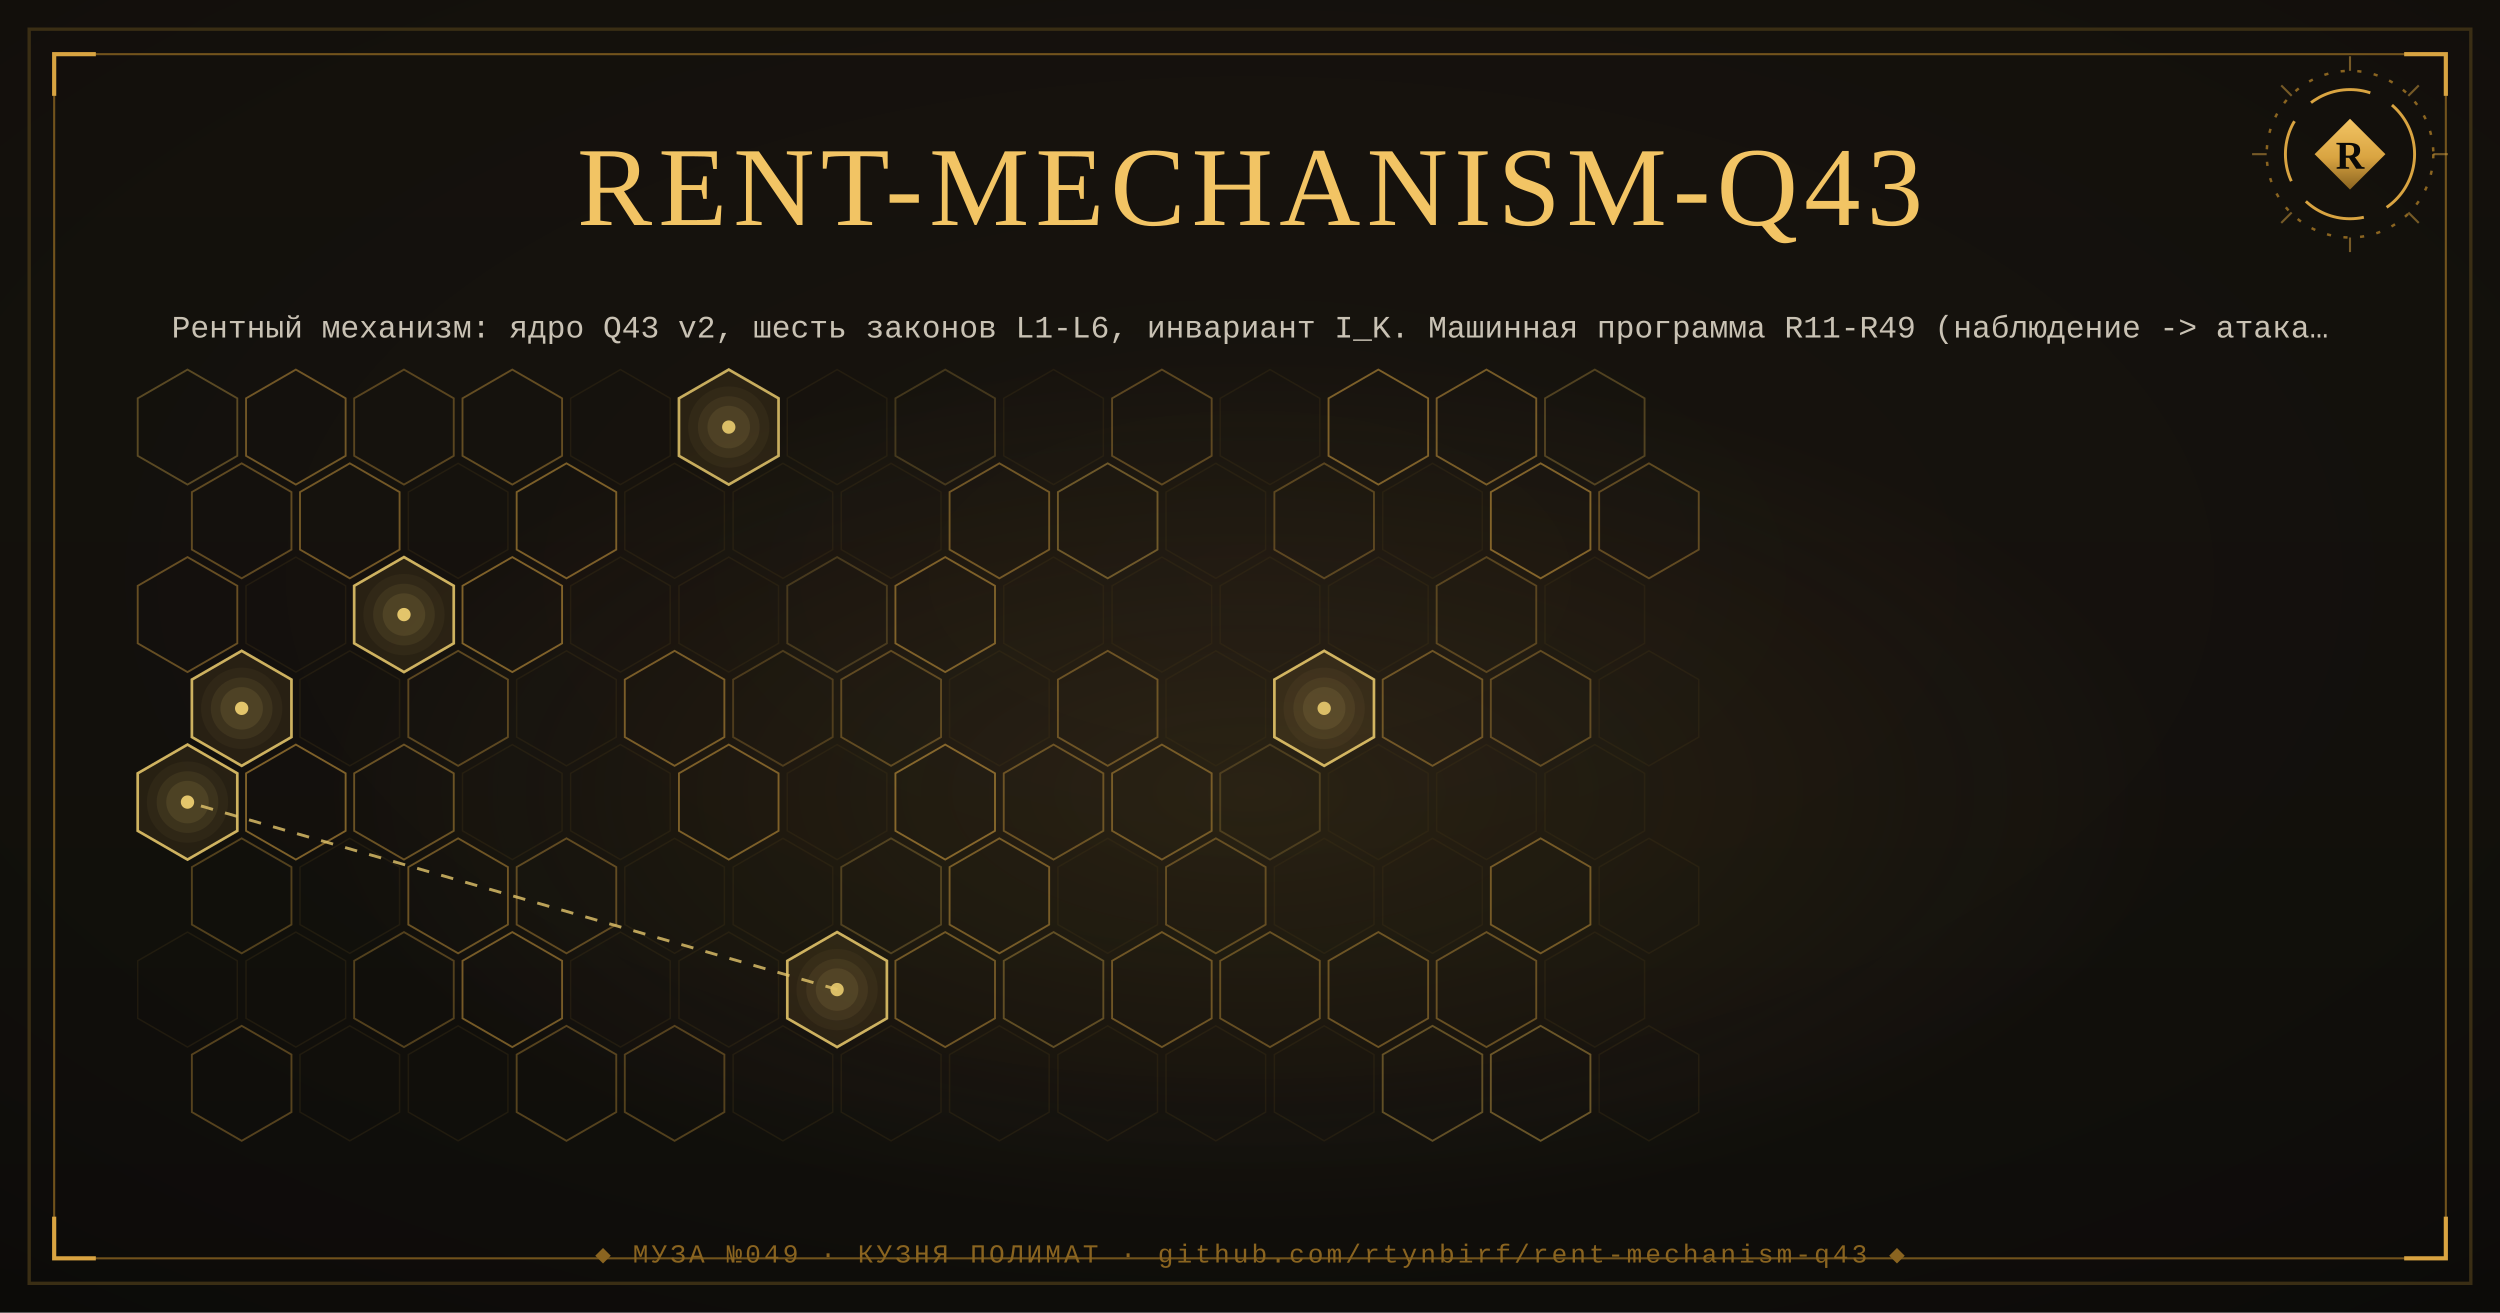
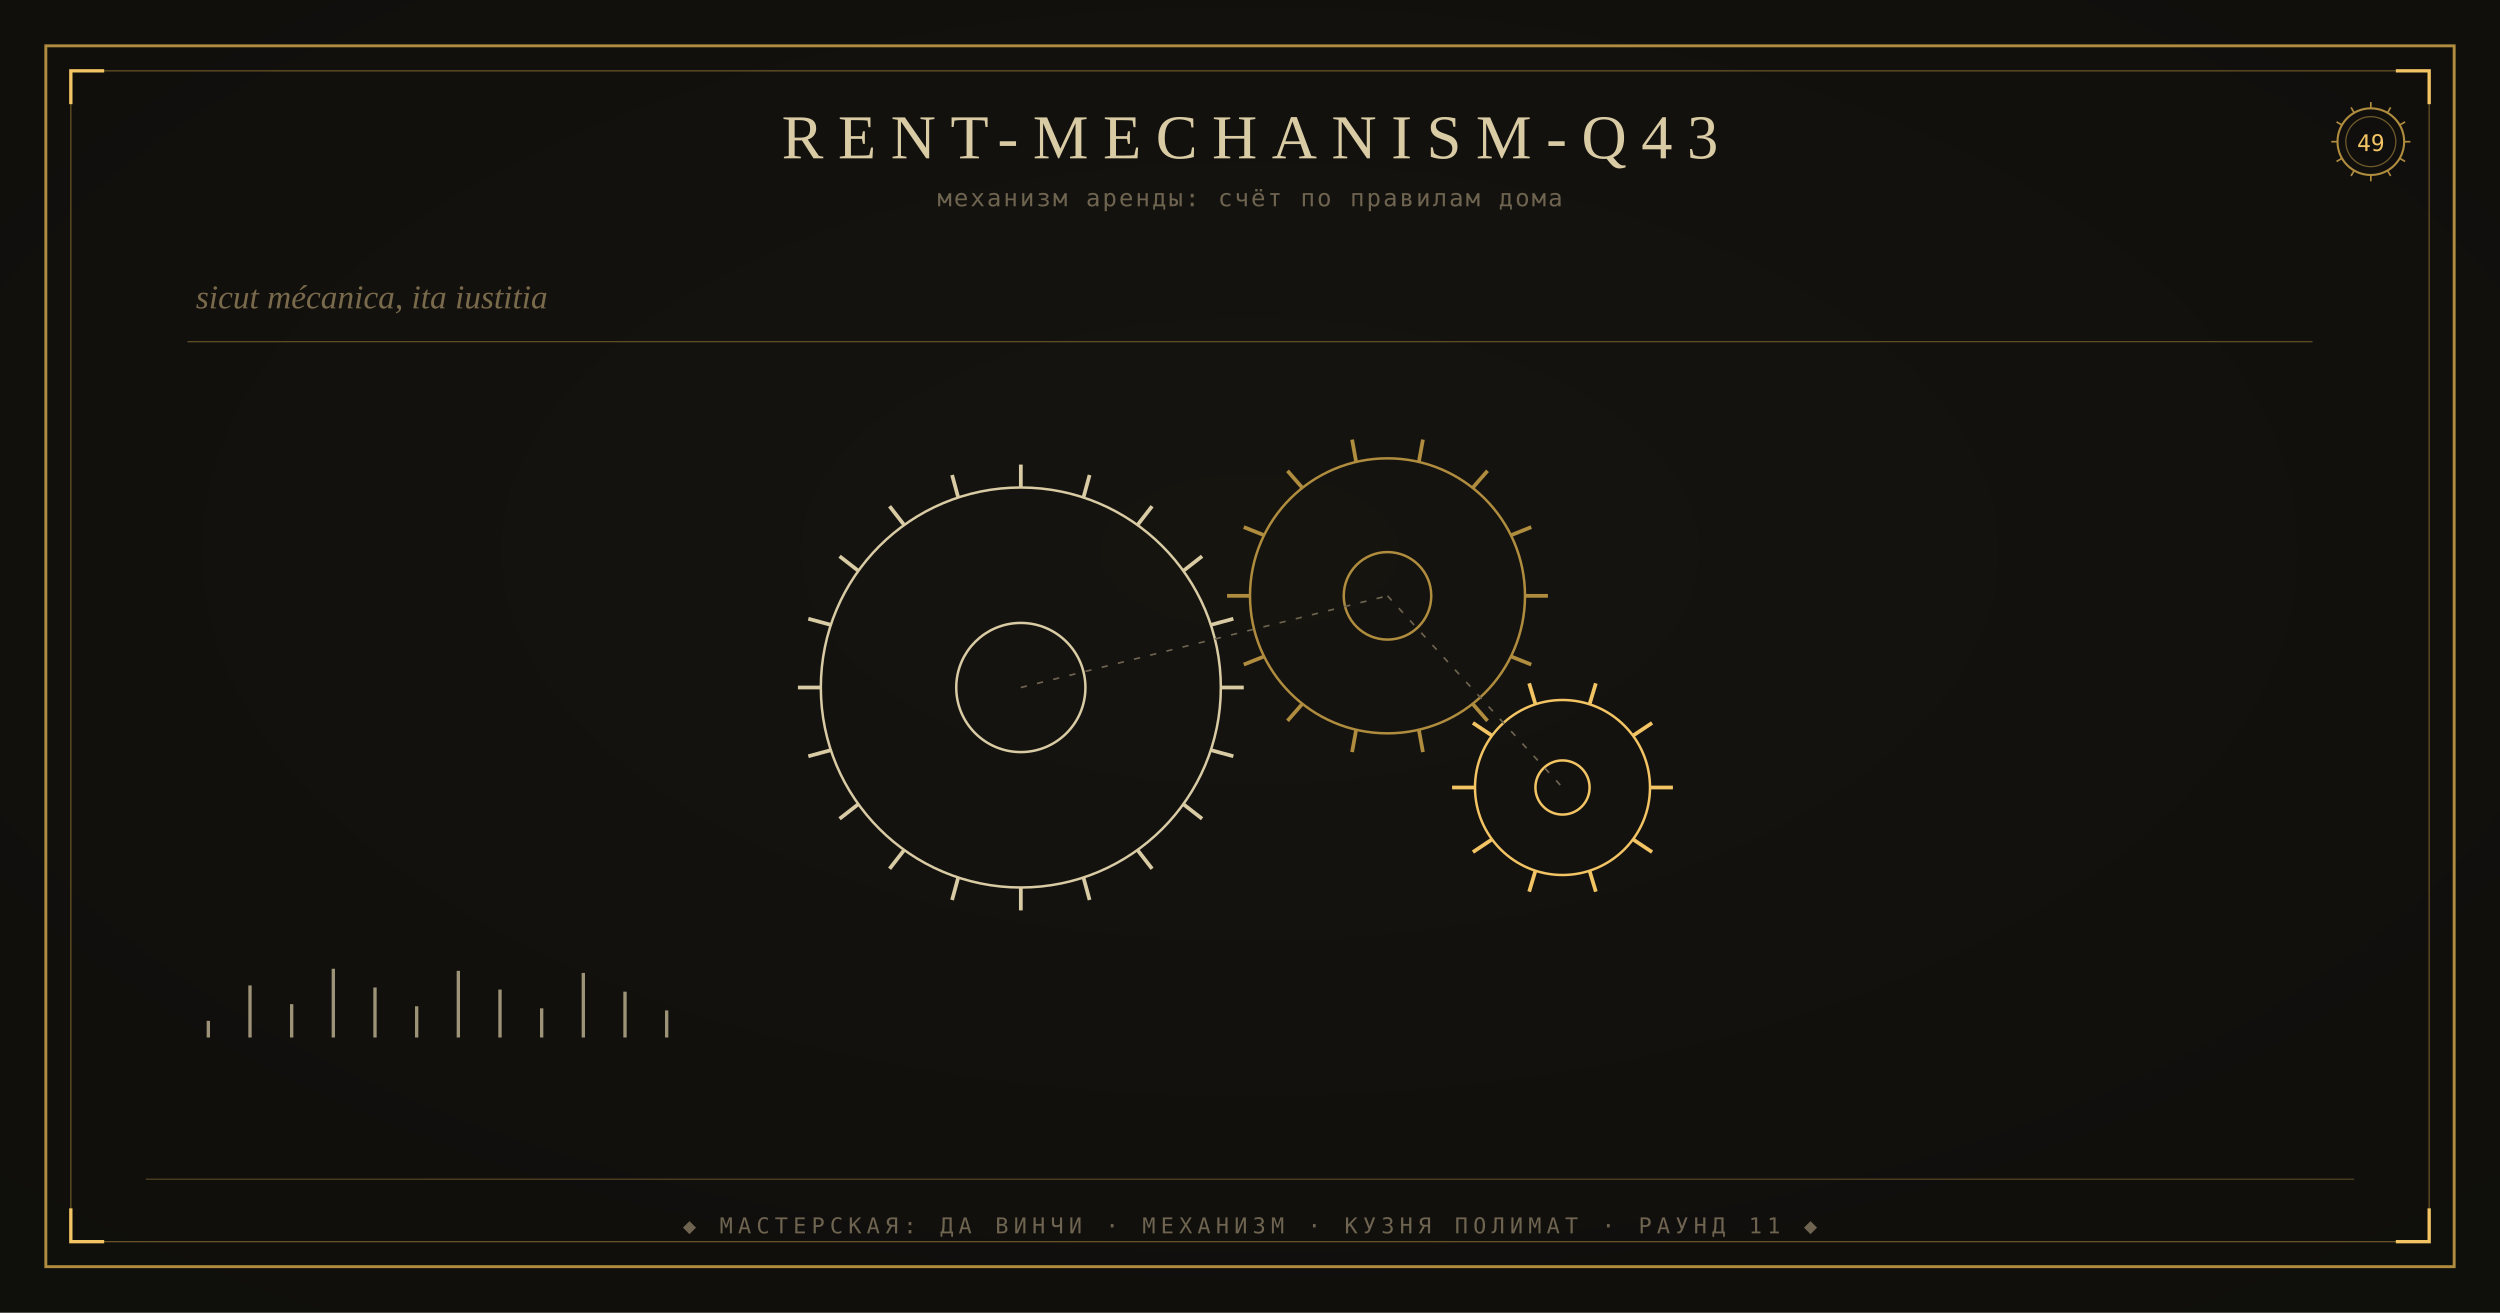
<svg xmlns="http://www.w3.org/2000/svg" viewBox="0 0 1200 630" width="1200" height="630">
-   <defs>
-     <linearGradient id="bg" x1="0" y1="0" x2="0" y2="1">
-       <stop offset="0" stop-color="#17120C" />
-       <stop offset="0.55" stop-color="#12100C" />
-       <stop offset="1" stop-color="#0B0A08" />
-     </linearGradient>
-     <linearGradient id="gGold" x1="0" y1="0" x2="0" y2="1">
-       <stop offset="0" stop-color="#F2C464" />
-       <stop offset="0.55" stop-color="#D9A441" />
-       <stop offset="1" stop-color="#8A6420" />
-     </linearGradient>
-     <linearGradient id="gGoldX" x1="0" y1="0" x2="1" y2="0">
-       <stop offset="0" stop-color="#8A6420" stop-opacity="0" />
-       <stop offset="0.5" stop-color="#F2C464" />
-       <stop offset="1" stop-color="#8A6420" stop-opacity="0" />
-     </linearGradient>
-     <radialGradient id="gVig" cx="0.5" cy="0.44" r="0.85">
-       <stop offset="0" stop-color="#1C1610" />
-       <stop offset="0.6" stop-color="#12100C" />
-       <stop offset="1" stop-color="#0B0A08" />
-     </radialGradient>
-     <radialGradient id="gMood" cx="0.5" cy="0.5" r="0.5">
-       <stop offset="0" stop-color="#B08D3E" stop-opacity="0.13" />
-       <stop offset="1" stop-color="#B08D3E" stop-opacity="0" />
-     </radialGradient>
-   </defs>
-   <rect width="1200" height="630" fill="url(#bg)" />
-   <rect width="1200" height="630" fill="url(#gVig)" opacity="0.6" />
-   <rect x="150" y="170" width="900" height="420" fill="url(#gMood)" />
-   <rect x="14" y="14" width="1172" height="602" fill="none" stroke="#3A2E14" stroke-width="1.6" />
-   <rect x="26" y="26" width="1148" height="578" fill="none" stroke="#8A6420" stroke-width="1" opacity="0.8" />
-   <path d="M 26 46 V 26 H 46" stroke="#D9A441" stroke-width="2" fill="none" />
-   <path d="M 1154 26 H 1174 V 46" stroke="#D9A441" stroke-width="2" fill="none" />
-   <path d="M 1174 584 V 604 H 1154" stroke="#D9A441" stroke-width="2" fill="none" />
-   <path d="M 46 604 H 26 V 584" stroke="#D9A441" stroke-width="2" fill="none" />
-   <text x="600" y="108" text-anchor="middle" font-family="Georgia, 'Times New Roman', serif" font-size="54" fill="#F2C464" letter-spacing="3">RENT-MECHANISM-Q43</text>
-   <line x1="240" y1="132" x2="960" y2="132" stroke="url(#gGoldX)" stroke-width="2" />
-   <text x="600" y="162" text-anchor="middle" font-family="'Courier New', monospace" font-size="15" fill="#C9C2B4">Рентный механизм: ядро Q43 v2, шесть законов L1-L6, инвариант I_K. Машинная программа R11-R49 (наблюдение -&gt; атака…</text>
-   <path d="M 113.9 218.8 L 90.0 232.6 L 66.1 218.8 L 66.1 191.2 L 90.0 177.4 L 113.9 191.2 Z" fill="none" stroke="#B08D3E" stroke-width="0.9" opacity="0.45" />
-   <path d="M 165.9 218.8 L 142.0 232.6 L 118.1 218.8 L 118.1 191.2 L 142.0 177.4 L 165.9 191.2 Z" fill="none" stroke="#D9A441" stroke-width="0.9" opacity="0.47" />
-   <path d="M 217.8 218.8 L 193.9 232.6 L 170.0 218.8 L 170.0 191.2 L 193.9 177.4 L 217.8 191.2 Z" fill="none" stroke="#D9A441" stroke-width="0.9" opacity="0.35" />
-   <path d="M 269.8 218.8 L 245.9 232.6 L 222.0 218.8 L 222.0 191.2 L 245.9 177.4 L 269.8 191.2 Z" fill="none" stroke="#D9A441" stroke-width="0.9" opacity="0.40" />
-   <path d="M 321.7 218.8 L 297.8 232.6 L 273.9 218.8 L 273.9 191.2 L 297.8 177.4 L 321.7 191.2 Z" fill="none" stroke="#3A2E14" stroke-width="0.7" opacity="0.4" />
-   <path d="M 373.7 218.8 L 349.8 232.6 L 325.9 218.8 L 325.9 191.2 L 349.8 177.4 L 373.7 191.2 Z" fill="none" stroke="#3A2E14" stroke-width="0.7" opacity="0.4" />
-   <path d="M 425.7 218.8 L 401.8 232.6 L 377.9 218.8 L 377.9 191.2 L 401.8 177.4 L 425.7 191.2 Z" fill="none" stroke="#3A2E14" stroke-width="0.7" opacity="0.4" />
-   <path d="M 477.6 218.8 L 453.7 232.6 L 429.8 218.8 L 429.8 191.2 L 453.7 177.4 L 477.6 191.2 Z" fill="none" stroke="#B08D3E" stroke-width="0.9" opacity="0.29" />
-   <path d="M 529.6 218.8 L 505.7 232.6 L 481.8 218.8 L 481.8 191.2 L 505.7 177.4 L 529.6 191.2 Z" fill="none" stroke="#3A2E14" stroke-width="0.7" opacity="0.4" />
-   <path d="M 581.6 218.8 L 557.7 232.6 L 533.8 218.8 L 533.8 191.2 L 557.7 177.4 L 581.6 191.2 Z" fill="none" stroke="#D9A441" stroke-width="0.9" opacity="0.35" />
-   <path d="M 633.5 218.8 L 609.6 232.6 L 585.7 218.8 L 585.7 191.2 L 609.6 177.4 L 633.5 191.2 Z" fill="none" stroke="#3A2E14" stroke-width="0.7" opacity="0.4" />
-   <path d="M 685.5 218.8 L 661.6 232.6 L 637.7 218.8 L 637.7 191.2 L 661.6 177.4 L 685.5 191.2 Z" fill="none" stroke="#D9A441" stroke-width="0.9" opacity="0.52" />
-   <path d="M 737.4 218.8 L 713.5 232.6 L 689.6 218.8 L 689.6 191.2 L 713.5 177.4 L 737.4 191.2 Z" fill="none" stroke="#D9A441" stroke-width="0.9" opacity="0.49" />
-   <path d="M 789.4 218.8 L 765.5 232.6 L 741.6 218.8 L 741.6 191.2 L 765.5 177.4 L 789.4 191.2 Z" fill="none" stroke="#B08D3E" stroke-width="0.9" opacity="0.38" />
-   <path d="M 139.9 263.8 L 116.0 277.6 L 92.1 263.8 L 92.1 236.2 L 116.0 222.4 L 139.9 236.2 Z" fill="none" stroke="#D9A441" stroke-width="0.9" opacity="0.39" />
-   <path d="M 191.8 263.8 L 167.9 277.6 L 144.0 263.8 L 144.0 236.2 L 167.9 222.4 L 191.8 236.2 Z" fill="none" stroke="#D9A441" stroke-width="0.9" opacity="0.48" />
-   <path d="M 243.8 263.8 L 219.9 277.6 L 196.0 263.8 L 196.0 236.2 L 219.9 222.4 L 243.8 236.2 Z" fill="none" stroke="#3A2E14" stroke-width="0.7" opacity="0.4" />
-   <path d="M 295.8 263.8 L 271.9 277.6 L 248.0 263.8 L 248.0 236.2 L 271.9 222.4 L 295.8 236.2 Z" fill="none" stroke="#D9A441" stroke-width="0.9" opacity="0.52" />
-   <path d="M 347.7 263.8 L 323.8 277.6 L 299.9 263.8 L 299.9 236.2 L 323.8 222.4 L 347.7 236.2 Z" fill="none" stroke="#3A2E14" stroke-width="0.7" opacity="0.4" />
-   <path d="M 399.7 263.8 L 375.8 277.6 L 351.9 263.8 L 351.9 236.2 L 375.8 222.4 L 399.7 236.2 Z" fill="none" stroke="#3A2E14" stroke-width="0.7" opacity="0.4" />
-   <path d="M 451.7 263.8 L 427.7 277.6 L 403.8 263.8 L 403.8 236.2 L 427.7 222.4 L 451.7 236.2 Z" fill="none" stroke="#3A2E14" stroke-width="0.7" opacity="0.4" />
-   <path d="M 503.6 263.8 L 479.7 277.6 L 455.8 263.8 L 455.8 236.2 L 479.7 222.4 L 503.6 236.2 Z" fill="none" stroke="#D9A441" stroke-width="0.9" opacity="0.45" />
-   <path d="M 555.6 263.8 L 531.7 277.6 L 507.8 263.8 L 507.8 236.2 L 531.7 222.4 L 555.6 236.2 Z" fill="none" stroke="#B08D3E" stroke-width="0.9" opacity="0.55" />
-   <path d="M 607.5 263.8 L 583.6 277.6 L 559.7 263.8 L 559.7 236.2 L 583.6 222.4 L 607.5 236.2 Z" fill="none" stroke="#3A2E14" stroke-width="0.7" opacity="0.4" />
-   <path d="M 659.5 263.8 L 635.6 277.6 L 611.7 263.8 L 611.7 236.2 L 635.6 222.4 L 659.5 236.2 Z" fill="none" stroke="#D9A441" stroke-width="0.9" opacity="0.33" />
-   <path d="M 711.5 263.8 L 687.6 277.6 L 663.7 263.8 L 663.7 236.2 L 687.6 222.4 L 711.5 236.2 Z" fill="none" stroke="#3A2E14" stroke-width="0.7" opacity="0.4" />
-   <path d="M 763.4 263.8 L 739.5 277.6 L 715.6 263.8 L 715.6 236.2 L 739.5 222.4 L 763.4 236.2 Z" fill="none" stroke="#D9A441" stroke-width="0.9" opacity="0.54" />
-   <path d="M 815.4 263.8 L 791.5 277.6 L 767.6 263.8 L 767.6 236.2 L 791.5 222.4 L 815.4 236.2 Z" fill="none" stroke="#D9A441" stroke-width="0.9" opacity="0.37" />
-   <path d="M 113.9 308.8 L 90.0 322.6 L 66.1 308.8 L 66.1 281.2 L 90.0 267.4 L 113.9 281.2 Z" fill="none" stroke="#D9A441" stroke-width="0.9" opacity="0.42" />
-   <path d="M 165.9 308.8 L 142.0 322.6 L 118.1 308.8 L 118.1 281.2 L 142.0 267.4 L 165.9 281.2 Z" fill="none" stroke="#3A2E14" stroke-width="0.7" opacity="0.4" />
-   <path d="M 217.8 308.8 L 193.9 322.6 L 170.0 308.8 L 170.0 281.2 L 193.9 267.4 L 217.8 281.2 Z" fill="none" stroke="#D9A441" stroke-width="0.9" opacity="0.34" />
-   <path d="M 269.8 308.8 L 245.9 322.6 L 222.0 308.8 L 222.0 281.2 L 245.9 267.4 L 269.8 281.2 Z" fill="none" stroke="#D9A441" stroke-width="0.9" opacity="0.54" />
-   <path d="M 321.7 308.8 L 297.8 322.6 L 273.9 308.8 L 273.9 281.2 L 297.8 267.4 L 321.7 281.2 Z" fill="none" stroke="#3A2E14" stroke-width="0.7" opacity="0.4" />
-   <path d="M 373.7 308.8 L 349.8 322.6 L 325.9 308.8 L 325.9 281.2 L 349.8 267.4 L 373.7 281.2 Z" fill="none" stroke="#3A2E14" stroke-width="0.7" opacity="0.4" />
-   <path d="M 425.7 308.8 L 401.8 322.6 L 377.9 308.8 L 377.9 281.2 L 401.8 267.4 L 425.7 281.2 Z" fill="none" stroke="#B08D3E" stroke-width="0.9" opacity="0.29" />
-   <path d="M 477.6 308.8 L 453.7 322.6 L 429.8 308.8 L 429.8 281.2 L 453.7 267.4 L 477.6 281.2 Z" fill="none" stroke="#D9A441" stroke-width="0.9" opacity="0.51" />
-   <path d="M 529.6 308.8 L 505.7 322.6 L 481.8 308.8 L 481.8 281.2 L 505.7 267.4 L 529.6 281.2 Z" fill="none" stroke="#3A2E14" stroke-width="0.7" opacity="0.4" />
-   <path d="M 581.6 308.8 L 557.7 322.6 L 533.8 308.8 L 533.8 281.2 L 557.7 267.4 L 581.6 281.2 Z" fill="none" stroke="#3A2E14" stroke-width="0.7" opacity="0.4" />
-   <path d="M 633.5 308.8 L 609.6 322.6 L 585.7 308.8 L 585.7 281.2 L 609.6 267.4 L 633.5 281.2 Z" fill="none" stroke="#3A2E14" stroke-width="0.7" opacity="0.4" />
-   <path d="M 685.5 308.8 L 661.6 322.6 L 637.7 308.8 L 637.7 281.2 L 661.6 267.4 L 685.5 281.2 Z" fill="none" stroke="#3A2E14" stroke-width="0.7" opacity="0.4" />
-   <path d="M 737.4 308.8 L 713.5 322.6 L 689.6 308.8 L 689.6 281.2 L 713.5 267.4 L 737.4 281.2 Z" fill="none" stroke="#D9A441" stroke-width="0.9" opacity="0.31" />
-   <path d="M 789.4 308.8 L 765.5 322.6 L 741.6 308.8 L 741.6 281.2 L 765.5 267.4 L 789.4 281.2 Z" fill="none" stroke="#3A2E14" stroke-width="0.7" opacity="0.4" />
-   <path d="M 139.9 353.8 L 116.0 367.6 L 92.1 353.8 L 92.1 326.2 L 116.0 312.4 L 139.9 326.2 Z" fill="none" stroke="#D9A441" stroke-width="0.9" opacity="0.30" />
-   <path d="M 191.8 353.8 L 167.9 367.6 L 144.0 353.8 L 144.0 326.2 L 167.9 312.4 L 191.8 326.2 Z" fill="none" stroke="#3A2E14" stroke-width="0.7" opacity="0.4" />
-   <path d="M 243.8 353.8 L 219.9 367.6 L 196.0 353.8 L 196.0 326.2 L 219.9 312.4 L 243.8 326.2 Z" fill="none" stroke="#D9A441" stroke-width="0.9" opacity="0.36" />
-   <path d="M 295.8 353.8 L 271.9 367.6 L 248.0 353.8 L 248.0 326.2 L 271.9 312.4 L 295.8 326.2 Z" fill="none" stroke="#3A2E14" stroke-width="0.7" opacity="0.4" />
-   <path d="M 347.7 353.8 L 323.8 367.6 L 299.9 353.8 L 299.9 326.2 L 323.8 312.4 L 347.7 326.2 Z" fill="none" stroke="#D9A441" stroke-width="0.9" opacity="0.50" />
-   <path d="M 399.7 353.8 L 375.8 367.6 L 351.9 353.8 L 351.9 326.2 L 375.8 312.4 L 399.7 326.2 Z" fill="none" stroke="#D9A441" stroke-width="0.9" opacity="0.26" />
-   <path d="M 451.7 353.8 L 427.7 367.6 L 403.8 353.8 L 403.8 326.2 L 427.7 312.4 L 451.7 326.2 Z" fill="none" stroke="#D9A441" stroke-width="0.9" opacity="0.35" />
-   <path d="M 503.6 353.8 L 479.7 367.6 L 455.8 353.8 L 455.8 326.2 L 479.7 312.4 L 503.6 326.2 Z" fill="none" stroke="#3A2E14" stroke-width="0.7" opacity="0.4" />
-   <path d="M 555.6 353.8 L 531.7 367.6 L 507.8 353.8 L 507.8 326.2 L 531.7 312.4 L 555.6 326.2 Z" fill="none" stroke="#D9A441" stroke-width="0.9" opacity="0.40" />
-   <path d="M 607.5 353.8 L 583.6 367.6 L 559.7 353.8 L 559.7 326.2 L 583.6 312.4 L 607.5 326.2 Z" fill="none" stroke="#3A2E14" stroke-width="0.7" opacity="0.4" />
-   <path d="M 659.5 353.8 L 635.6 367.6 L 611.7 353.8 L 611.7 326.2 L 635.6 312.4 L 659.5 326.2 Z" fill="none" stroke="#D9A441" stroke-width="0.9" opacity="0.43" />
-   <path d="M 711.5 353.8 L 687.6 367.6 L 663.7 353.8 L 663.7 326.2 L 687.6 312.4 L 711.5 326.2 Z" fill="none" stroke="#D9A441" stroke-width="0.9" opacity="0.42" />
-   <path d="M 763.4 353.8 L 739.5 367.6 L 715.6 353.8 L 715.6 326.2 L 739.5 312.4 L 763.4 326.2 Z" fill="none" stroke="#D9A441" stroke-width="0.9" opacity="0.35" />
-   <path d="M 815.4 353.8 L 791.5 367.6 L 767.6 353.8 L 767.6 326.2 L 791.5 312.4 L 815.4 326.2 Z" fill="none" stroke="#3A2E14" stroke-width="0.7" opacity="0.4" />
-   <path d="M 113.9 398.8 L 90.0 412.6 L 66.1 398.8 L 66.1 371.2 L 90.0 357.4 L 113.9 371.2 Z" fill="none" stroke="#D9A441" stroke-width="0.9" opacity="0.39" />
-   <path d="M 165.9 398.8 L 142.0 412.6 L 118.1 398.8 L 118.1 371.2 L 142.0 357.4 L 165.9 371.2 Z" fill="none" stroke="#D9A441" stroke-width="0.9" opacity="0.54" />
-   <path d="M 217.8 398.8 L 193.9 412.6 L 170.0 398.8 L 170.0 371.2 L 193.9 357.4 L 217.8 371.2 Z" fill="none" stroke="#D9A441" stroke-width="0.9" opacity="0.44" />
-   <path d="M 269.8 398.8 L 245.9 412.6 L 222.0 398.8 L 222.0 371.2 L 245.9 357.4 L 269.8 371.2 Z" fill="none" stroke="#3A2E14" stroke-width="0.7" opacity="0.4" />
-   <path d="M 321.7 398.8 L 297.8 412.6 L 273.9 398.8 L 273.9 371.2 L 297.8 357.4 L 321.7 371.2 Z" fill="none" stroke="#3A2E14" stroke-width="0.7" opacity="0.4" />
-   <path d="M 373.7 398.8 L 349.8 412.6 L 325.9 398.8 L 325.9 371.2 L 349.8 357.4 L 373.7 371.2 Z" fill="none" stroke="#D9A441" stroke-width="0.9" opacity="0.51" />
-   <path d="M 425.7 398.8 L 401.8 412.6 L 377.9 398.8 L 377.9 371.2 L 401.8 357.4 L 425.7 371.2 Z" fill="none" stroke="#3A2E14" stroke-width="0.7" opacity="0.4" />
-   <path d="M 477.6 398.8 L 453.7 412.6 L 429.8 398.8 L 429.8 371.2 L 453.7 357.4 L 477.6 371.2 Z" fill="none" stroke="#D9A441" stroke-width="0.9" opacity="0.55" />
-   <path d="M 529.6 398.8 L 505.7 412.6 L 481.8 398.8 L 481.8 371.2 L 505.7 357.4 L 529.6 371.2 Z" fill="none" stroke="#D9A441" stroke-width="0.9" opacity="0.40" />
-   <path d="M 581.6 398.8 L 557.7 412.6 L 533.8 398.8 L 533.8 371.2 L 557.7 357.4 L 581.6 371.2 Z" fill="none" stroke="#D9A441" stroke-width="0.9" opacity="0.45" />
-   <path d="M 633.5 398.8 L 609.6 412.6 L 585.7 398.8 L 585.7 371.2 L 609.6 357.4 L 633.5 371.2 Z" fill="none" stroke="#B08D3E" stroke-width="0.9" opacity="0.28" />
-   <path d="M 685.5 398.8 L 661.6 412.6 L 637.7 398.8 L 637.7 371.2 L 661.6 357.4 L 685.5 371.2 Z" fill="none" stroke="#3A2E14" stroke-width="0.7" opacity="0.4" />
-   <path d="M 737.4 398.8 L 713.5 412.6 L 689.6 398.8 L 689.6 371.2 L 713.5 357.4 L 737.4 371.2 Z" fill="none" stroke="#3A2E14" stroke-width="0.7" opacity="0.4" />
-   <path d="M 789.4 398.8 L 765.5 412.6 L 741.6 398.8 L 741.6 371.2 L 765.5 357.4 L 789.4 371.2 Z" fill="none" stroke="#3A2E14" stroke-width="0.7" opacity="0.4" />
-   <path d="M 139.9 443.8 L 116.0 457.6 L 92.1 443.8 L 92.1 416.2 L 116.0 402.4 L 139.9 416.2 Z" fill="none" stroke="#D9A441" stroke-width="0.9" opacity="0.33" />
-   <path d="M 191.8 443.8 L 167.9 457.6 L 144.0 443.8 L 144.0 416.2 L 167.9 402.4 L 191.8 416.2 Z" fill="none" stroke="#3A2E14" stroke-width="0.7" opacity="0.4" />
-   <path d="M 243.8 443.8 L 219.9 457.6 L 196.0 443.8 L 196.0 416.2 L 219.9 402.4 L 243.8 416.2 Z" fill="none" stroke="#D9A441" stroke-width="0.9" opacity="0.45" />
-   <path d="M 295.8 443.8 L 271.9 457.6 L 248.0 443.8 L 248.0 416.2 L 271.9 402.4 L 295.8 416.2 Z" fill="none" stroke="#D9A441" stroke-width="0.9" opacity="0.38" />
-   <path d="M 347.7 443.8 L 323.8 457.6 L 299.9 443.8 L 299.9 416.2 L 323.8 402.4 L 347.7 416.2 Z" fill="none" stroke="#3A2E14" stroke-width="0.7" opacity="0.4" />
-   <path d="M 399.7 443.8 L 375.8 457.6 L 351.9 443.8 L 351.9 416.2 L 375.8 402.4 L 399.7 416.2 Z" fill="none" stroke="#3A2E14" stroke-width="0.7" opacity="0.4" />
-   <path d="M 451.7 443.8 L 427.7 457.6 L 403.8 443.8 L 403.8 416.2 L 427.7 402.4 L 451.7 416.2 Z" fill="none" stroke="#B08D3E" stroke-width="0.9" opacity="0.35" />
-   <path d="M 503.6 443.8 L 479.7 457.6 L 455.8 443.8 L 455.8 416.2 L 479.7 402.4 L 503.6 416.2 Z" fill="none" stroke="#D9A441" stroke-width="0.9" opacity="0.47" />
-   <path d="M 555.6 443.8 L 531.7 457.6 L 507.8 443.8 L 507.8 416.2 L 531.7 402.4 L 555.6 416.2 Z" fill="none" stroke="#3A2E14" stroke-width="0.7" opacity="0.4" />
-   <path d="M 607.5 443.8 L 583.6 457.6 L 559.7 443.8 L 559.7 416.2 L 583.6 402.4 L 607.5 416.2 Z" fill="none" stroke="#D9A441" stroke-width="0.9" opacity="0.36" />
-   <path d="M 659.5 443.8 L 635.6 457.6 L 611.7 443.8 L 611.7 416.2 L 635.6 402.4 L 659.5 416.2 Z" fill="none" stroke="#3A2E14" stroke-width="0.7" opacity="0.4" />
-   <path d="M 711.5 443.8 L 687.6 457.6 L 663.7 443.8 L 663.7 416.2 L 687.6 402.4 L 711.5 416.2 Z" fill="none" stroke="#3A2E14" stroke-width="0.7" opacity="0.4" />
-   <path d="M 763.4 443.8 L 739.5 457.6 L 715.6 443.8 L 715.6 416.2 L 739.5 402.4 L 763.4 416.2 Z" fill="none" stroke="#D9A441" stroke-width="0.9" opacity="0.46" />
-   <path d="M 815.4 443.8 L 791.5 457.6 L 767.6 443.8 L 767.6 416.2 L 791.5 402.4 L 815.4 416.2 Z" fill="none" stroke="#3A2E14" stroke-width="0.7" opacity="0.4" />
-   <path d="M 113.9 488.8 L 90.0 502.6 L 66.1 488.8 L 66.1 461.2 L 90.0 447.4 L 113.9 461.2 Z" fill="none" stroke="#3A2E14" stroke-width="0.7" opacity="0.4" />
-   <path d="M 165.9 488.8 L 142.0 502.6 L 118.1 488.8 L 118.1 461.2 L 142.0 447.4 L 165.9 461.2 Z" fill="none" stroke="#3A2E14" stroke-width="0.7" opacity="0.4" />
-   <path d="M 217.8 488.8 L 193.9 502.6 L 170.0 488.8 L 170.0 461.2 L 193.9 447.4 L 217.8 461.2 Z" fill="none" stroke="#D9A441" stroke-width="0.9" opacity="0.33" />
-   <path d="M 269.8 488.8 L 245.9 502.6 L 222.0 488.8 L 222.0 461.2 L 245.9 447.4 L 269.8 461.2 Z" fill="none" stroke="#D9A441" stroke-width="0.9" opacity="0.50" />
-   <path d="M 321.7 488.8 L 297.8 502.6 L 273.9 488.8 L 273.9 461.2 L 297.8 447.4 L 321.7 461.2 Z" fill="none" stroke="#3A2E14" stroke-width="0.7" opacity="0.4" />
-   <path d="M 373.7 488.8 L 349.8 502.6 L 325.9 488.8 L 325.9 461.2 L 349.8 447.4 L 373.7 461.2 Z" fill="none" stroke="#3A2E14" stroke-width="0.7" opacity="0.4" />
-   <path d="M 425.7 488.8 L 401.8 502.6 L 377.9 488.8 L 377.9 461.2 L 401.8 447.4 L 425.7 461.2 Z" fill="none" stroke="#D9A441" stroke-width="0.9" opacity="0.32" />
-   <path d="M 477.6 488.8 L 453.7 502.6 L 429.8 488.8 L 429.8 461.2 L 453.7 447.4 L 477.6 461.2 Z" fill="none" stroke="#D9A441" stroke-width="0.9" opacity="0.45" />
-   <path d="M 529.6 488.8 L 505.7 502.6 L 481.8 488.8 L 481.8 461.2 L 505.7 447.4 L 529.6 461.2 Z" fill="none" stroke="#B08D3E" stroke-width="0.9" opacity="0.46" />
-   <path d="M 581.6 488.8 L 557.7 502.6 L 533.8 488.8 L 533.8 461.2 L 557.7 447.4 L 581.6 461.2 Z" fill="none" stroke="#D9A441" stroke-width="0.9" opacity="0.43" />
-   <path d="M 633.5 488.8 L 609.6 502.6 L 585.7 488.8 L 585.7 461.2 L 609.6 447.4 L 633.5 461.2 Z" fill="none" stroke="#D9A441" stroke-width="0.9" opacity="0.39" />
-   <path d="M 685.5 488.8 L 661.6 502.6 L 637.7 488.8 L 637.7 461.2 L 661.6 447.4 L 685.5 461.2 Z" fill="none" stroke="#D9A441" stroke-width="0.9" opacity="0.42" />
-   <path d="M 737.4 488.8 L 713.5 502.6 L 689.6 488.8 L 689.6 461.2 L 713.5 447.4 L 737.4 461.2 Z" fill="none" stroke="#D9A441" stroke-width="0.9" opacity="0.40" />
-   <path d="M 789.4 488.8 L 765.5 502.6 L 741.6 488.8 L 741.6 461.2 L 765.5 447.4 L 789.4 461.2 Z" fill="none" stroke="#3A2E14" stroke-width="0.7" opacity="0.4" />
-   <path d="M 139.9 533.8 L 116.0 547.6 L 92.1 533.8 L 92.1 506.2 L 116.0 492.4 L 139.9 506.2 Z" fill="none" stroke="#D9A441" stroke-width="0.9" opacity="0.35" />
-   <path d="M 191.8 533.8 L 167.9 547.6 L 144.0 533.8 L 144.0 506.2 L 167.9 492.4 L 191.8 506.2 Z" fill="none" stroke="#3A2E14" stroke-width="0.7" opacity="0.4" />
-   <path d="M 243.8 533.8 L 219.9 547.6 L 196.0 533.8 L 196.0 506.2 L 219.9 492.4 L 243.8 506.2 Z" fill="none" stroke="#3A2E14" stroke-width="0.7" opacity="0.4" />
-   <path d="M 295.8 533.8 L 271.9 547.6 L 248.0 533.8 L 248.0 506.2 L 271.9 492.4 L 295.8 506.2 Z" fill="none" stroke="#D9A441" stroke-width="0.9" opacity="0.34" />
-   <path d="M 347.7 533.8 L 323.8 547.6 L 299.9 533.8 L 299.9 506.2 L 323.8 492.4 L 347.7 506.2 Z" fill="none" stroke="#D9A441" stroke-width="0.9" opacity="0.33" />
-   <path d="M 399.7 533.8 L 375.8 547.6 L 351.9 533.8 L 351.9 506.2 L 375.8 492.4 L 399.7 506.2 Z" fill="none" stroke="#3A2E14" stroke-width="0.7" opacity="0.4" />
-   <path d="M 451.7 533.8 L 427.7 547.6 L 403.8 533.8 L 403.8 506.2 L 427.7 492.4 L 451.7 506.2 Z" fill="none" stroke="#3A2E14" stroke-width="0.7" opacity="0.4" />
-   <path d="M 503.6 533.8 L 479.7 547.6 L 455.8 533.8 L 455.8 506.2 L 479.7 492.4 L 503.6 506.2 Z" fill="none" stroke="#3A2E14" stroke-width="0.7" opacity="0.4" />
-   <path d="M 555.6 533.8 L 531.7 547.6 L 507.8 533.8 L 507.8 506.2 L 531.7 492.4 L 555.6 506.2 Z" fill="none" stroke="#3A2E14" stroke-width="0.7" opacity="0.4" />
-   <path d="M 607.5 533.8 L 583.6 547.6 L 559.7 533.8 L 559.7 506.2 L 583.6 492.4 L 607.5 506.2 Z" fill="none" stroke="#3A2E14" stroke-width="0.7" opacity="0.4" />
-   <path d="M 659.5 533.8 L 635.6 547.6 L 611.7 533.8 L 611.7 506.2 L 635.6 492.4 L 659.5 506.2 Z" fill="none" stroke="#3A2E14" stroke-width="0.7" opacity="0.4" />
-   <path d="M 711.5 533.8 L 687.6 547.6 L 663.7 533.8 L 663.7 506.2 L 687.6 492.4 L 711.5 506.2 Z" fill="none" stroke="#B08D3E" stroke-width="0.9" opacity="0.49" />
-   <path d="M 763.4 533.8 L 739.5 547.6 L 715.6 533.8 L 715.6 506.2 L 739.5 492.4 L 763.4 506.2 Z" fill="none" stroke="#B08D3E" stroke-width="0.9" opacity="0.54" />
-   <path d="M 815.4 533.8 L 791.5 547.6 L 767.6 533.8 L 767.6 506.2 L 791.5 492.4 L 815.4 506.2 Z" fill="none" stroke="#3A2E14" stroke-width="0.7" opacity="0.4" />
-   <path d="M 425.7 488.8 L 401.8 502.6 L 377.9 488.8 L 377.9 461.2 L 401.8 447.4 L 425.7 461.2 Z" fill="#B08D3E" opacity="0.13" />
-   <path d="M 425.7 488.8 L 401.8 502.6 L 377.9 488.8 L 377.9 461.2 L 401.8 447.4 L 425.7 461.2 Z" fill="none" stroke="#E3C56B" stroke-width="1.3" opacity="0.85" />
-   <g opacity="0.95">
-     <circle cx="401.8" cy="475.0" r="19.5" fill="#E3C56B" opacity="0.045" />
-     <circle cx="401.8" cy="475.0" r="14.8" fill="#E3C56B" opacity="0.075" />
-     <circle cx="401.8" cy="475.0" r="10.2" fill="#E3C56B" opacity="0.105" />
-     <circle cx="401.8" cy="475.0" r="3.2" fill="#E3C56B" />
-     <animate attributeName="opacity" values="1;0.35;1" dur="5s" repeatCount="indefinite" />
+   <rect width="1200" height="630" fill="#0E0D0A" />
+   <radialGradient id="vig49" cx="0.5" cy="0.42" r="0.95">
+     <stop offset="0" stop-color="#171510" />
+     <stop offset="1" stop-color="#0E0D0A" />
+   </radialGradient>
+   <rect width="1200" height="630" fill="url(#vig49)" opacity="0.9" />
+   <rect x="22" y="22" width="1156" height="586" fill="none" stroke="#B08D3E" stroke-width="1.4" />
+   <rect x="34" y="34" width="1132" height="562" fill="none" stroke="#B08D3E" stroke-width="0.6" opacity="0.55" />
+   <path d="M 34 50 L 34 34 L 50 34" fill="none" stroke="#F2C464" stroke-width="1.6" />
+   <path d="M 1166 50 L 1166 34 L 1150 34" fill="none" stroke="#F2C464" stroke-width="1.6" />
+   <path d="M 34 580 L 34 596 L 50 596" fill="none" stroke="#F2C464" stroke-width="1.6" />
+   <path d="M 1166 580 L 1166 596 L 1150 596" fill="none" stroke="#F2C464" stroke-width="1.6" />
+   <text x="600.0" y="76" text-anchor="middle" font-family="Georgia, 'Times New Roman', serif" font-size="30" fill="#D9CBA4" letter-spacing="7">RENT-MECHANISM-Q43</text>
+   <text x="600.0" y="99" text-anchor="middle" font-family="'Cascadia Mono', ui-monospace, Consolas, monospace" font-size="11.5" fill="#6E6450" letter-spacing="1">механизм аренды: счёт по правилам дома</text>
+   <g transform="translate(1138,68)">
+     <circle r="16" fill="none" stroke="#B08D3E" stroke-width="1" />
+     <circle r="12" fill="none" stroke="#B08D3E" stroke-width="0.6" opacity="0.6" />
+     <text y="4.5" text-anchor="middle" font-family="'Cascadia Mono', ui-monospace, Consolas, monospace" font-size="11" fill="#F2C464">49</text>
+     <g stroke="#B08D3E" stroke-width="0.8">
+       <line x1="0" y1="-19" x2="0" y2="-16" transform="rotate(0)" />
+       <line x1="0" y1="-19" x2="0" y2="-16" transform="rotate(30)" />
+       <line x1="0" y1="-19" x2="0" y2="-16" transform="rotate(60)" />
+       <line x1="0" y1="-19" x2="0" y2="-16" transform="rotate(90)" />
+       <line x1="0" y1="-19" x2="0" y2="-16" transform="rotate(120)" />
+       <line x1="0" y1="-19" x2="0" y2="-16" transform="rotate(150)" />
+       <line x1="0" y1="-19" x2="0" y2="-16" transform="rotate(180)" />
+       <line x1="0" y1="-19" x2="0" y2="-16" transform="rotate(210)" />
+       <line x1="0" y1="-19" x2="0" y2="-16" transform="rotate(240)" />
+       <line x1="0" y1="-19" x2="0" y2="-16" transform="rotate(270)" />
+       <line x1="0" y1="-19" x2="0" y2="-16" transform="rotate(300)" />
+       <line x1="0" y1="-19" x2="0" y2="-16" transform="rotate(330)" />
+     </g>
  </g>
-   <path d="M 139.9 353.8 L 116.0 367.6 L 92.1 353.8 L 92.1 326.2 L 116.0 312.4 L 139.9 326.2 Z" fill="#B08D3E" opacity="0.13" />
-   <path d="M 139.9 353.8 L 116.0 367.6 L 92.1 353.8 L 92.1 326.2 L 116.0 312.4 L 139.9 326.2 Z" fill="none" stroke="#E3C56B" stroke-width="1.3" opacity="0.85" />
-   <circle cx="116.0" cy="340.0" r="19.5" fill="#E3C56B" opacity="0.045" />
-   <circle cx="116.0" cy="340.0" r="14.8" fill="#E3C56B" opacity="0.075" />
-   <circle cx="116.0" cy="340.0" r="10.2" fill="#E3C56B" opacity="0.105" />
-   <circle cx="116.0" cy="340.0" r="3.2" fill="#E3C56B" />
-   <path d="M 659.5 353.8 L 635.6 367.6 L 611.7 353.8 L 611.7 326.2 L 635.6 312.4 L 659.5 326.2 Z" fill="#B08D3E" opacity="0.13" />
-   <path d="M 659.5 353.8 L 635.6 367.6 L 611.7 353.8 L 611.7 326.2 L 635.6 312.4 L 659.5 326.2 Z" fill="none" stroke="#E3C56B" stroke-width="1.3" opacity="0.85" />
-   <g opacity="0.95">
-     <circle cx="635.6" cy="340.0" r="19.5" fill="#E3C56B" opacity="0.045" />
-     <circle cx="635.6" cy="340.0" r="14.8" fill="#E3C56B" opacity="0.075" />
-     <circle cx="635.6" cy="340.0" r="10.2" fill="#E3C56B" opacity="0.105" />
-     <circle cx="635.6" cy="340.0" r="3.2" fill="#E3C56B" />
-     <animate attributeName="opacity" values="1;0.35;1" dur="5s" repeatCount="indefinite" />
+   <line x1="70" y1="566" x2="1130" y2="566" stroke="#B08D3E" stroke-width="0.5" opacity="0.5" />
+   <text x="600.0" y="592" text-anchor="middle" font-family="'Cascadia Mono', ui-monospace, Consolas, monospace" font-size="10.5" fill="#6E6450" letter-spacing="2.5">◆ МАСТЕРСКАЯ: ДА ВИНЧИ · МЕХАНИЗМ · КУЗНЯ ПОЛИМАТ · РАУНД 11 ◆</text>
+   <clipPath id="clip49">
+     <rect x="70" y="118" width="1060" height="404" />
+   </clipPath>
+   <g clip-path="url(#clip49)">
+     <circle cx="490.0" cy="330.0" r="96" fill="none" stroke="#D9CBA4" stroke-width="1.2" />
+     <circle cx="490.0" cy="330.0" r="31" fill="none" stroke="#D9CBA4" stroke-width="1.2" />
+     <line x1="586" y1="330" x2="597" y2="330" stroke="#D9CBA4" stroke-width="1.8" />
+     <line x1="581" y1="360" x2="592" y2="363" stroke="#D9CBA4" stroke-width="1.8" />
+     <line x1="568" y1="386" x2="577" y2="393" stroke="#D9CBA4" stroke-width="1.8" />
+     <line x1="546" y1="408" x2="553" y2="417" stroke="#D9CBA4" stroke-width="1.8" />
+     <line x1="520" y1="421" x2="523" y2="432" stroke="#D9CBA4" stroke-width="1.8" />
+     <line x1="490" y1="426" x2="490" y2="437" stroke="#D9CBA4" stroke-width="1.8" />
+     <line x1="460" y1="421" x2="457" y2="432" stroke="#D9CBA4" stroke-width="1.8" />
+     <line x1="434" y1="408" x2="427" y2="417" stroke="#D9CBA4" stroke-width="1.8" />
+     <line x1="412" y1="386" x2="403" y2="393" stroke="#D9CBA4" stroke-width="1.8" />
+     <line x1="399" y1="360" x2="388" y2="363" stroke="#D9CBA4" stroke-width="1.8" />
+     <line x1="394" y1="330" x2="383" y2="330" stroke="#D9CBA4" stroke-width="1.8" />
+     <line x1="399" y1="300" x2="388" y2="297" stroke="#D9CBA4" stroke-width="1.8" />
+     <line x1="412" y1="274" x2="403" y2="267" stroke="#D9CBA4" stroke-width="1.8" />
+     <line x1="434" y1="252" x2="427" y2="243" stroke="#D9CBA4" stroke-width="1.8" />
+     <line x1="460" y1="239" x2="457" y2="228" stroke="#D9CBA4" stroke-width="1.8" />
+     <line x1="490" y1="234" x2="490" y2="223" stroke="#D9CBA4" stroke-width="1.8" />
+     <line x1="520" y1="239" x2="523" y2="228" stroke="#D9CBA4" stroke-width="1.8" />
+     <line x1="546" y1="252" x2="553" y2="243" stroke="#D9CBA4" stroke-width="1.8" />
+     <line x1="568" y1="274" x2="577" y2="267" stroke="#D9CBA4" stroke-width="1.8" />
+     <line x1="581" y1="300" x2="592" y2="297" stroke="#D9CBA4" stroke-width="1.8" />
+     <circle cx="666.0" cy="286.0" r="66" fill="none" stroke="#B08D3E" stroke-width="1.2" />
+     <circle cx="666.0" cy="286.0" r="21" fill="none" stroke="#B08D3E" stroke-width="1.2" />
+     <line x1="732" y1="286" x2="743" y2="286" stroke="#B08D3E" stroke-width="1.8" />
+     <line x1="725" y1="315" x2="735" y2="319" stroke="#B08D3E" stroke-width="1.8" />
+     <line x1="707" y1="338" x2="714" y2="346" stroke="#B08D3E" stroke-width="1.8" />
+     <line x1="681" y1="350" x2="683" y2="361" stroke="#B08D3E" stroke-width="1.8" />
+     <line x1="651" y1="350" x2="649" y2="361" stroke="#B08D3E" stroke-width="1.8" />
+     <line x1="625" y1="338" x2="618" y2="346" stroke="#B08D3E" stroke-width="1.8" />
+     <line x1="607" y1="315" x2="597" y2="319" stroke="#B08D3E" stroke-width="1.8" />
+     <line x1="600" y1="286" x2="589" y2="286" stroke="#B08D3E" stroke-width="1.8" />
+     <line x1="607" y1="257" x2="597" y2="253" stroke="#B08D3E" stroke-width="1.8" />
+     <line x1="625" y1="234" x2="618" y2="226" stroke="#B08D3E" stroke-width="1.8" />
+     <line x1="651" y1="222" x2="649" y2="211" stroke="#B08D3E" stroke-width="1.8" />
+     <line x1="681" y1="222" x2="683" y2="211" stroke="#B08D3E" stroke-width="1.8" />
+     <line x1="707" y1="234" x2="714" y2="226" stroke="#B08D3E" stroke-width="1.8" />
+     <line x1="725" y1="257" x2="735" y2="253" stroke="#B08D3E" stroke-width="1.8" />
+     <circle cx="750.0" cy="378.0" r="42" fill="none" stroke="#F2C464" stroke-width="1.2" />
+     <circle cx="750.0" cy="378.0" r="13" fill="none" stroke="#F2C464" stroke-width="1.2" />
+     <line x1="792" y1="378" x2="803" y2="378" stroke="#F2C464" stroke-width="1.8" />
+     <line x1="784" y1="403" x2="793" y2="409" stroke="#F2C464" stroke-width="1.8" />
+     <line x1="763" y1="418" x2="766" y2="428" stroke="#F2C464" stroke-width="1.8" />
+     <line x1="737" y1="418" x2="734" y2="428" stroke="#F2C464" stroke-width="1.8" />
+     <line x1="716" y1="403" x2="707" y2="409" stroke="#F2C464" stroke-width="1.8" />
+     <line x1="708" y1="378" x2="697" y2="378" stroke="#F2C464" stroke-width="1.8" />
+     <line x1="716" y1="353" x2="707" y2="347" stroke="#F2C464" stroke-width="1.8" />
+     <line x1="737" y1="338" x2="734" y2="328" stroke="#F2C464" stroke-width="1.8" />
+     <line x1="763" y1="338" x2="766" y2="328" stroke="#F2C464" stroke-width="1.8" />
+     <line x1="784" y1="353" x2="793" y2="347" stroke="#F2C464" stroke-width="1.8" />
+     <line x1="490.0" y1="330.0" x2="666.0" y2="286.0" stroke="#6E6450" stroke-width="0.8" stroke-dasharray="3 5" />
+     <line x1="666.0" y1="286.0" x2="750.0" y2="378.0" stroke="#6E6450" stroke-width="0.8" stroke-dasharray="3 5" />
+     <line x1="100" y1="498" x2="100" y2="490" stroke="#D9CBA4" stroke-width="1.6" opacity="0.7" />
+     <line x1="120" y1="498" x2="120" y2="473" stroke="#D9CBA4" stroke-width="1.6" opacity="0.7" />
+     <line x1="140" y1="498" x2="140" y2="482" stroke="#D9CBA4" stroke-width="1.6" opacity="0.7" />
+     <line x1="160" y1="498" x2="160" y2="465" stroke="#D9CBA4" stroke-width="1.6" opacity="0.7" />
+     <line x1="180" y1="498" x2="180" y2="474" stroke="#D9CBA4" stroke-width="1.6" opacity="0.7" />
+     <line x1="200" y1="498" x2="200" y2="483" stroke="#D9CBA4" stroke-width="1.6" opacity="0.7" />
+     <line x1="220" y1="498" x2="220" y2="466" stroke="#D9CBA4" stroke-width="1.6" opacity="0.7" />
+     <line x1="240" y1="498" x2="240" y2="475" stroke="#D9CBA4" stroke-width="1.6" opacity="0.7" />
+     <line x1="260" y1="498" x2="260" y2="484" stroke="#D9CBA4" stroke-width="1.6" opacity="0.7" />
+     <line x1="280" y1="498" x2="280" y2="467" stroke="#D9CBA4" stroke-width="1.6" opacity="0.7" />
+     <line x1="300" y1="498" x2="300" y2="476" stroke="#D9CBA4" stroke-width="1.6" opacity="0.7" />
+     <line x1="320" y1="498" x2="320" y2="485" stroke="#D9CBA4" stroke-width="1.6" opacity="0.7" />
+     <text x="94" y="148" font-family="Georgia, 'Times New Roman', serif" font-style="italic" font-size="16" fill="#7A6A4C">sicut mécanica, ita iustitia</text>
+     <line x1="90" y1="164" x2="1110" y2="164" stroke="#B08D3E" stroke-width="0.6" opacity="0.5" />
  </g>
-   <path d="M 113.9 398.8 L 90.0 412.6 L 66.1 398.8 L 66.1 371.2 L 90.0 357.4 L 113.9 371.2 Z" fill="#B08D3E" opacity="0.13" />
-   <path d="M 113.9 398.8 L 90.0 412.6 L 66.1 398.8 L 66.1 371.2 L 90.0 357.4 L 113.9 371.2 Z" fill="none" stroke="#E3C56B" stroke-width="1.3" opacity="0.85" />
-   <circle cx="90.0" cy="385.0" r="19.5" fill="#E3C56B" opacity="0.045" />
-   <circle cx="90.0" cy="385.0" r="14.8" fill="#E3C56B" opacity="0.075" />
-   <circle cx="90.0" cy="385.0" r="10.2" fill="#E3C56B" opacity="0.105" />
-   <circle cx="90.0" cy="385.0" r="3.2" fill="#E3C56B" />
-   <path d="M 373.7 218.8 L 349.8 232.6 L 325.9 218.8 L 325.9 191.2 L 349.8 177.4 L 373.7 191.2 Z" fill="#B08D3E" opacity="0.13" />
-   <path d="M 373.7 218.8 L 349.8 232.6 L 325.9 218.8 L 325.9 191.2 L 349.8 177.4 L 373.7 191.2 Z" fill="none" stroke="#E3C56B" stroke-width="1.3" opacity="0.85" />
-   <g opacity="0.95">
-     <circle cx="349.8" cy="205.0" r="19.5" fill="#E3C56B" opacity="0.045" />
-     <circle cx="349.8" cy="205.0" r="14.8" fill="#E3C56B" opacity="0.075" />
-     <circle cx="349.8" cy="205.0" r="10.2" fill="#E3C56B" opacity="0.105" />
-     <circle cx="349.8" cy="205.0" r="3.2" fill="#E3C56B" />
-     <animate attributeName="opacity" values="1;0.35;1" dur="4s" repeatCount="indefinite" />
-   </g>
-   <path d="M 217.8 308.8 L 193.9 322.6 L 170.0 308.8 L 170.0 281.2 L 193.9 267.4 L 217.8 281.2 Z" fill="#B08D3E" opacity="0.13" />
-   <path d="M 217.8 308.8 L 193.9 322.6 L 170.0 308.8 L 170.0 281.2 L 193.9 267.4 L 217.8 281.2 Z" fill="none" stroke="#E3C56B" stroke-width="1.3" opacity="0.85" />
-   <circle cx="193.9" cy="295.0" r="19.5" fill="#E3C56B" opacity="0.045" />
-   <circle cx="193.9" cy="295.0" r="14.8" fill="#E3C56B" opacity="0.075" />
-   <circle cx="193.9" cy="295.0" r="10.2" fill="#E3C56B" opacity="0.105" />
-   <circle cx="193.9" cy="295.0" r="3.2" fill="#E3C56B" />
-   <path d="M 402 475 L 90 385" stroke="#E3C56B" stroke-width="1.4" stroke-dasharray="6 6" opacity="0.8">
-     <animate attributeName="stroke-dashoffset" values="0;24" dur="3s" repeatCount="indefinite" />
-   </path>
-   <circle cx="1128" cy="74" r="40" fill="none" stroke="#8A6420" stroke-width="1.2" stroke-dasharray="2 6" />
-   <circle cx="1128" cy="74" r="31" fill="none" stroke="#D9A441" stroke-width="1.4" stroke-dasharray="30 12" />
-   <line x1="1128" y1="34" x2="1128" y2="27" stroke="#D9A441" stroke-width="1" opacity="0.5" />
-   <line x1="1156" y1="46" x2="1161" y2="41" stroke="#D9A441" stroke-width="1" opacity="0.5" />
-   <line x1="1168" y1="74" x2="1175" y2="74" stroke="#D9A441" stroke-width="1" opacity="0.5" />
-   <line x1="1156" y1="102" x2="1161" y2="107" stroke="#D9A441" stroke-width="1" opacity="0.5" />
-   <line x1="1128" y1="114" x2="1128" y2="121" stroke="#D9A441" stroke-width="1" opacity="0.5" />
-   <line x1="1100" y1="102" x2="1095" y2="107" stroke="#D9A441" stroke-width="1" opacity="0.5" />
-   <line x1="1088" y1="74" x2="1081" y2="74" stroke="#D9A441" stroke-width="1" opacity="0.5" />
-   <line x1="1100" y1="46" x2="1095" y2="41" stroke="#D9A441" stroke-width="1" opacity="0.5" />
-   <path d="M 1128 57 L 1145 74 L 1128 91 L 1111 74 Z" fill="url(#gGold)" />
-   <text x="1128" y="81" text-anchor="middle" font-family="Georgia, 'Times New Roman', serif" font-size="19" fill="#0B0A08" font-weight="bold">R</text>
-   <text x="600" y="606" text-anchor="middle" font-family="'Courier New', monospace" font-size="12.5" fill="#8A6420" letter-spacing="1.5">◆ МУЗА №049 · КУЗНЯ ПОЛИМАТ · github.com/rtynbirf/rent-mechanism-q43 ◆</text>
</svg>
